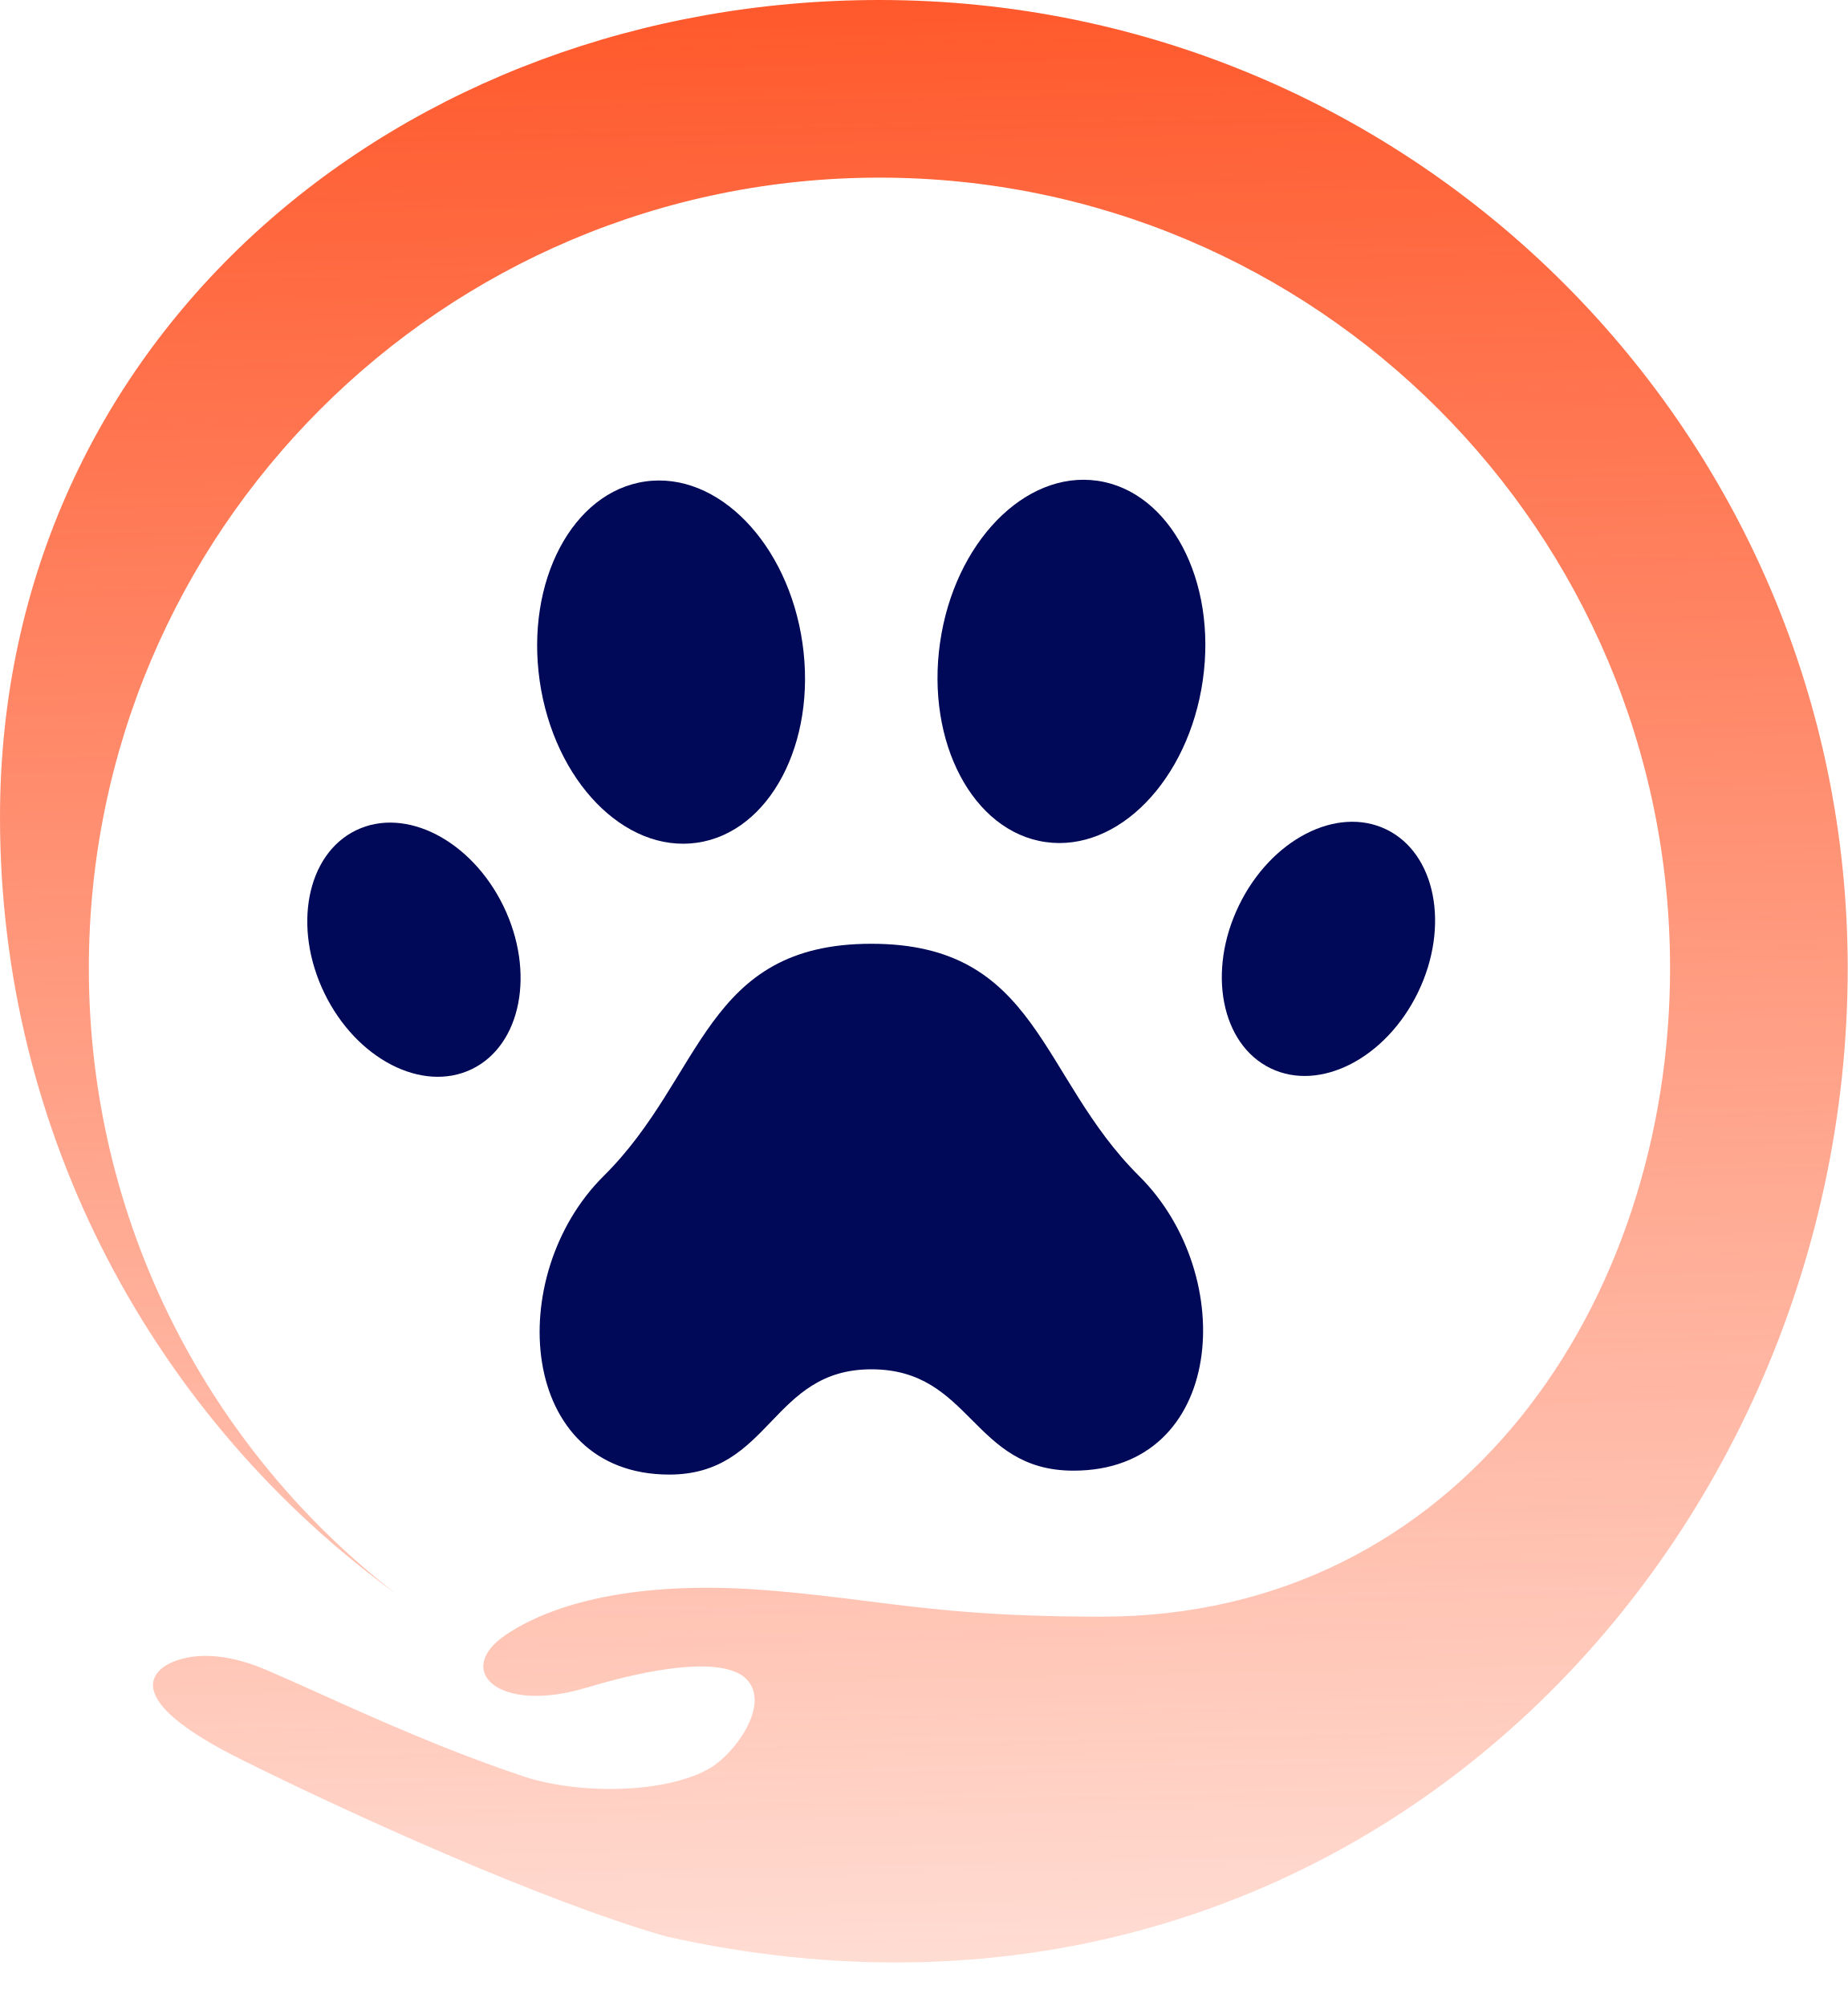
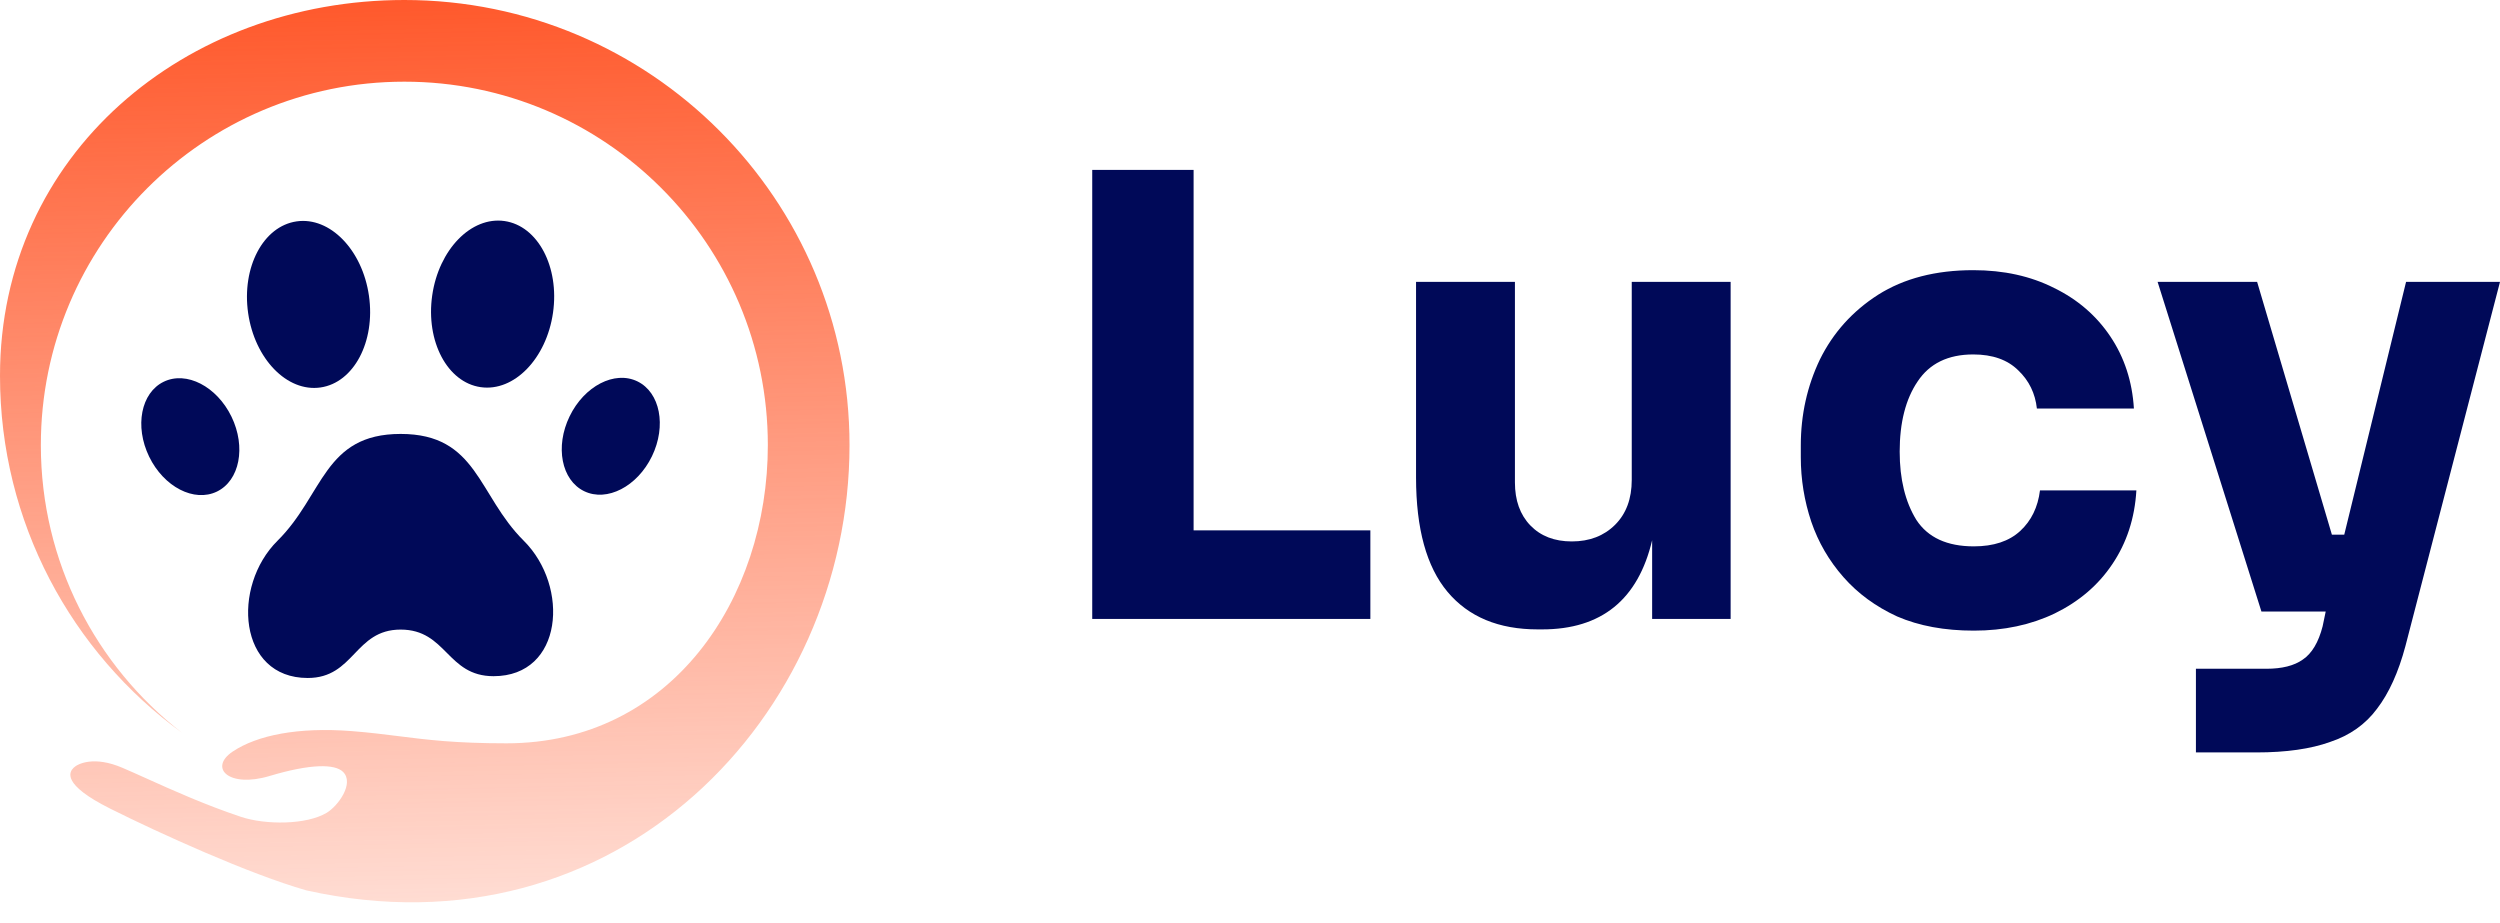
- <svg xmlns="http://www.w3.org/2000/svg" width="35" height="38" viewBox="0 0 35 38" fill="none">
+ <svg xmlns="http://www.w3.org/2000/svg" width="103" height="38" viewBox="0 0 103 38" fill="none">
+   <path d="M45 25.5V7H49.176V21.851H56.459V25.5H45Z" fill="#000958" />
+   <path d="M63.357 25.931C61.744 25.931 60.505 25.416 59.639 24.385C58.774 23.355 58.341 21.784 58.341 19.672V11.613H62.415V19.874C62.415 20.618 62.627 21.209 63.051 21.648C63.476 22.088 64.045 22.307 64.758 22.307C65.487 22.307 66.082 22.079 66.54 21.623C66.998 21.167 67.228 20.55 67.228 19.773V11.613H71.302V25.5H68.068V22.257C67.491 24.706 65.98 25.931 63.535 25.931H63.357Z" fill="#000958" />
+   <path d="M81.322 25.982C80.117 25.982 79.065 25.788 78.165 25.399C77.282 24.994 76.544 24.453 75.95 23.777C75.355 23.101 74.914 22.341 74.625 21.496C74.337 20.635 74.193 19.748 74.193 18.835V18.354C74.193 17.087 74.456 15.904 74.982 14.806C75.525 13.707 76.323 12.82 77.376 12.145C78.445 11.469 79.752 11.131 81.297 11.131C82.553 11.131 83.665 11.376 84.633 11.866C85.6 12.339 86.373 13.006 86.95 13.868C87.527 14.73 87.849 15.718 87.917 16.833H83.92C83.852 16.208 83.597 15.684 83.156 15.262C82.714 14.823 82.095 14.603 81.297 14.603C80.261 14.603 79.497 14.975 79.005 15.718C78.513 16.445 78.267 17.408 78.267 18.607C78.267 19.739 78.496 20.677 78.954 21.42C79.43 22.147 80.219 22.51 81.322 22.51C82.137 22.51 82.774 22.299 83.232 21.877C83.69 21.454 83.962 20.896 84.047 20.204H88.019C87.951 21.353 87.62 22.366 87.026 23.245C86.449 24.107 85.66 24.782 84.658 25.272C83.673 25.745 82.561 25.982 81.322 25.982Z" fill="#000958" />
+   <path d="M93.171 25.196L88.893 11.613H92.993L96.074 22.029H96.583L99.13 11.613H103L99.104 26.616C98.816 27.697 98.425 28.559 97.933 29.201C97.457 29.843 96.812 30.299 95.998 30.569C95.2 30.856 94.19 31 92.967 31H90.472V27.553H93.375C94.02 27.553 94.521 27.427 94.877 27.173C95.251 26.92 95.522 26.464 95.692 25.805L95.819 25.196H93.171Z" fill="#000958" />
  <path d="M16.506 25.939C18.408 25.939 18.408 27.859 20.334 27.859C23.205 27.859 23.476 24.162 21.577 22.277C19.678 20.392 19.675 17.878 16.506 17.878C13.337 17.878 13.337 20.392 11.435 22.277C9.534 24.162 9.808 27.933 12.678 27.933C14.605 27.933 14.605 25.939 16.506 25.939Z" fill="#000958" />
  <path d="M13.203 15.964C14.577 15.767 15.472 14.075 15.201 12.185C14.93 10.296 13.596 8.923 12.221 9.121C10.847 9.318 9.952 11.009 10.223 12.899C10.495 14.789 11.829 16.161 13.203 15.964Z" fill="#000958" />
  <path d="M22.784 12.886C23.055 10.996 22.16 9.304 20.786 9.107C19.412 8.91 18.078 10.282 17.807 12.172C17.536 14.062 18.43 15.754 19.805 15.951C21.179 16.148 22.513 14.776 22.784 12.886Z" fill="#000958" />
  <path d="M8.937 20.253C9.874 19.799 10.143 18.418 9.538 17.168C8.932 15.919 7.682 15.274 6.745 15.728C5.808 16.182 5.539 17.563 6.144 18.812C6.749 20.062 8 20.706 8.937 20.253Z" fill="#000958" />
  <path d="M26.861 18.797C27.466 17.547 27.197 16.166 26.26 15.712C25.323 15.258 24.073 15.903 23.468 17.153C22.862 18.402 23.131 19.783 24.068 20.237C25.005 20.691 26.256 20.046 26.861 18.797Z" fill="#000958" />
-   <path d="M16.659 0C26.788 0 35 8.212 35 18.341C35 29.483 25.409 39.543 12.62 36.683C10.264 36.01 6.562 34.327 4.543 33.317C2.524 32.308 2.861 31.803 3.029 31.635C3.197 31.466 3.87 31.13 5.048 31.635C5.343 31.761 5.674 31.91 6.034 32.072C7.113 32.558 8.461 33.165 9.928 33.654C10.938 33.99 12.62 33.99 13.461 33.486C13.925 33.208 14.609 32.278 14.135 31.803C13.798 31.466 12.789 31.466 11.106 31.971C9.423 32.476 8.582 31.635 9.591 30.962C10.601 30.288 12.284 29.952 14.471 30.12C15.217 30.178 15.826 30.255 16.431 30.331C17.601 30.479 18.758 30.625 20.865 30.625C27.656 30.625 31.635 24.671 31.635 18.341C31.635 10.07 24.93 3.365 16.659 3.365C8.388 3.365 1.683 10.07 1.683 18.341C1.683 23.159 3.958 27.446 7.493 30.186C2.952 26.882 0 21.526 0 15.481C0 6.352 7.619 0 16.659 0Z" fill="url(#paint0_linear_11_1221)" />
+   <path d="M16.659 0C26.788 0 35 8.212 35 18.341C35 29.483 25.409 39.543 12.62 36.683C10.264 36.01 6.562 34.327 4.543 33.317C2.524 32.308 2.861 31.803 3.029 31.635C3.197 31.466 3.87 31.13 5.048 31.635C5.343 31.761 5.674 31.91 6.034 32.072C7.113 32.558 8.461 33.165 9.928 33.654C10.938 33.99 12.62 33.99 13.461 33.486C13.925 33.208 14.609 32.278 14.135 31.803C13.798 31.466 12.789 31.466 11.106 31.971C9.423 32.476 8.582 31.635 9.591 30.962C10.601 30.288 12.284 29.952 14.471 30.12C15.217 30.178 15.826 30.255 16.431 30.331C17.601 30.479 18.758 30.625 20.865 30.625C27.656 30.625 31.635 24.671 31.635 18.341C31.635 10.07 24.93 3.365 16.659 3.365C8.388 3.365 1.683 10.07 1.683 18.341C1.683 23.159 3.958 27.446 7.493 30.186C2.952 26.882 0 21.526 0 15.481C0 6.352 7.619 0 16.659 0Z" fill="url(#paint0_linear_11_1219)" />
  <defs>
-     <linearGradient id="paint0_linear_11_1221" x1="17.5" y1="0" x2="18.5" y2="47" gradientUnits="userSpaceOnUse">
+     <linearGradient id="paint0_linear_11_1219" x1="17.5" y1="0" x2="18.5" y2="47" gradientUnits="userSpaceOnUse">
      <stop stop-color="#FF592C" />
      <stop offset="1" stop-color="#FF592C" stop-opacity="0" />
    </linearGradient>
  </defs>
</svg>
